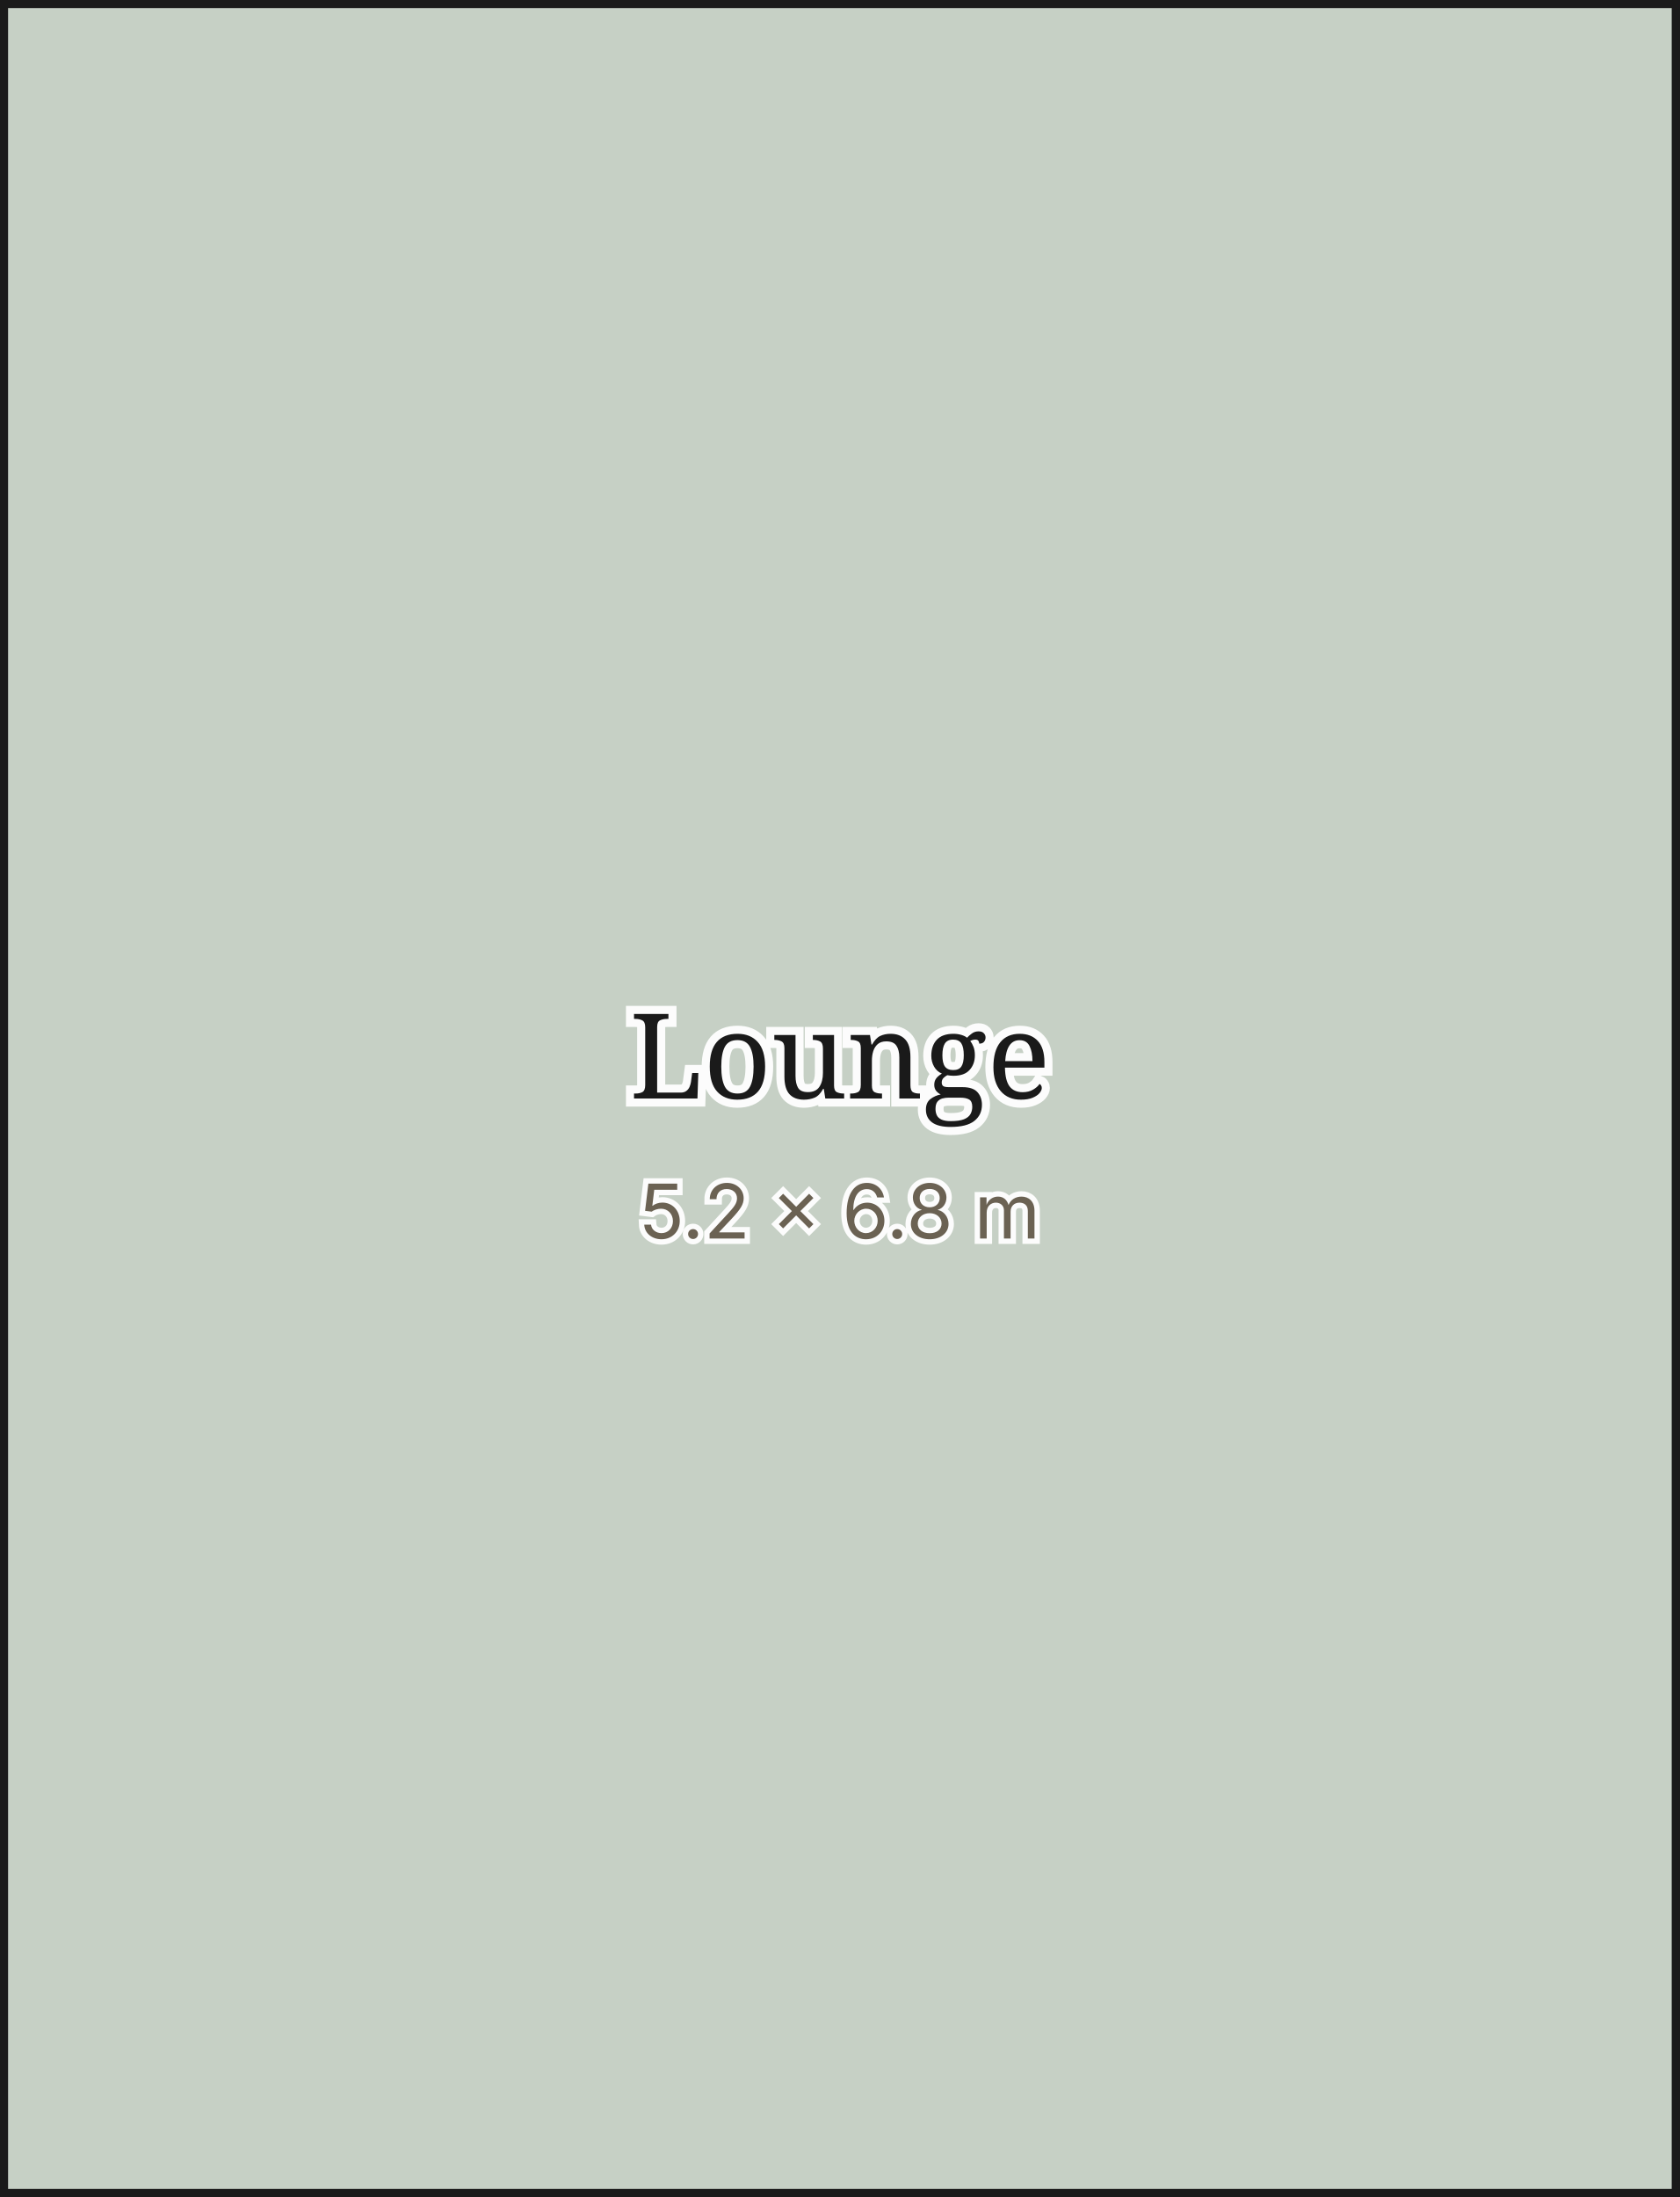
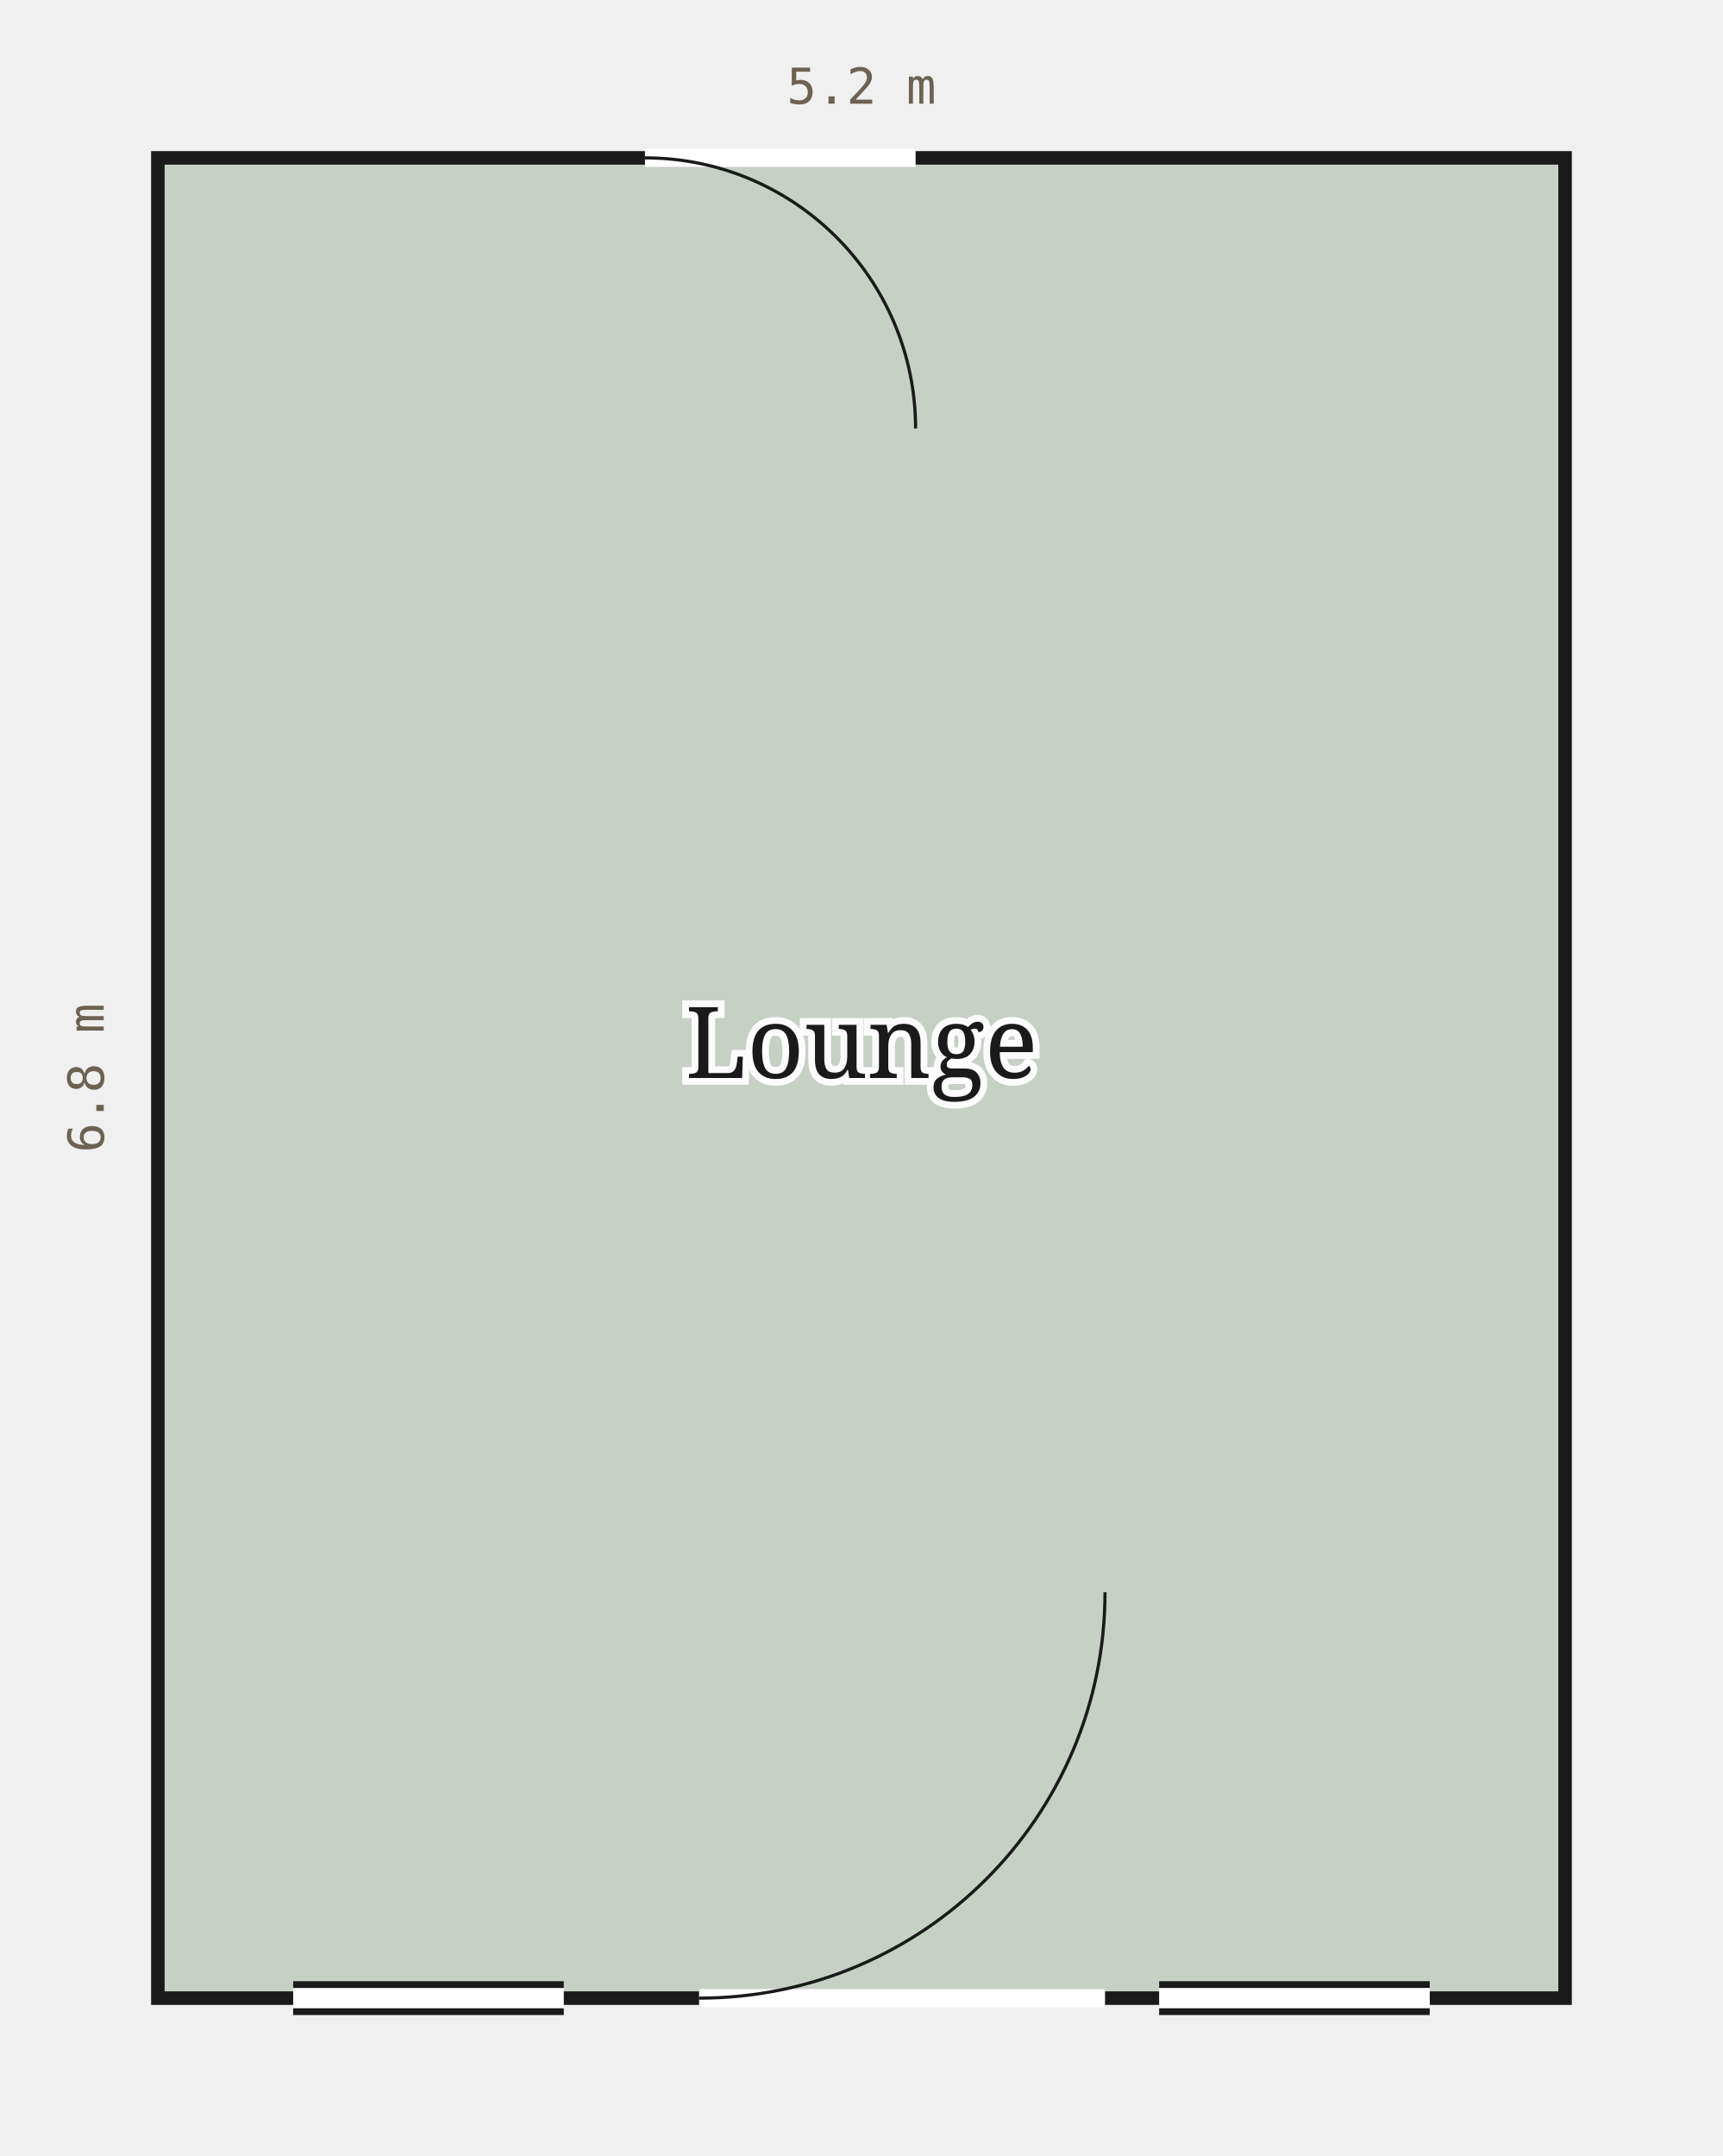
- <svg xmlns="http://www.w3.org/2000/svg" class="svg-room" viewBox="0 0 312 408" preserveAspectRatio="xMidYMid meet">
+ <svg xmlns="http://www.w3.org/2000/svg" class="svg-room" viewBox="0 0 382 478" preserveAspectRatio="xMidYMid meet">
  <g class="walls">
-     <rect x="0" y="0" width="312" height="408" fill="#c6d0c5" stroke="#1a1a1a" stroke-width="3" />
+     <rect x="35" y="35" width="312" height="408" fill="#c6d0c5" stroke="#1a1a1a" stroke-width="3" />
  </g>
-   <g class="fixtures" />
+   <g class="openings">
+     <line x1="143" y1="35" x2="203" y2="35" stroke="#fff" stroke-width="4" />
+     <path d="M143,35 A60,60 0 0,1 203,95" fill="none" stroke="#1a1a1a" stroke-width="0.7" />
+     <line x1="155" y1="443" x2="245" y2="443" stroke="#fff" stroke-width="4" />
+     <path d="M155,443 A90,90 0 0,0 245,353" fill="none" stroke="#1a1a1a" stroke-width="0.7" />
+     <line x1="65" y1="443" x2="125" y2="443" stroke="#fff" stroke-width="6" />
+     <line x1="65" y1="440" x2="125" y2="440" stroke="#1a1a1a" stroke-width="1.5" />
+     <line x1="65" y1="446" x2="125" y2="446" stroke="#1a1a1a" stroke-width="1.5" />
+     <line x1="257" y1="443" x2="317" y2="443" stroke="#fff" stroke-width="6" />
+     <line x1="257" y1="440" x2="317" y2="440" stroke="#1a1a1a" stroke-width="1.5" />
+     <line x1="257" y1="446" x2="317" y2="446" stroke="#1a1a1a" stroke-width="1.5" />
+   </g>
+   <g class="dims" font-family="JetBrains Mono,monospace" font-size="11" fill="#6b6253">
+     <text x="191" y="23" text-anchor="middle">5.2 m</text>
+     <text x="23" y="239" text-anchor="middle" transform="rotate(-90 23 239)">6.8 m</text>
+   </g>
  <g class="labels">
-     <text x="156" y="204" text-anchor="middle" font-family="Cormorant Garamond,serif" font-size="22" fill="#1a1a1a" font-weight="500" style="paint-order:stroke;stroke:#fffffff0;stroke-width:3">Lounge</text>
-     <text x="156" y="230" text-anchor="middle" font-family="-apple-system,sans-serif" font-size="14" fill="#6b6253" style="paint-order:stroke;stroke:#fffffff0;stroke-width:2">5.2 × 6.8 m</text>
+     <text x="191" y="239" text-anchor="middle" font-family="Cormorant Garamond,serif" font-size="22" fill="#1a1a1a" font-weight="500" style="paint-order:stroke;stroke:#fffffff0;stroke-width:3">Lounge</text>
  </g>
  <g class="furniture" />
</svg>
